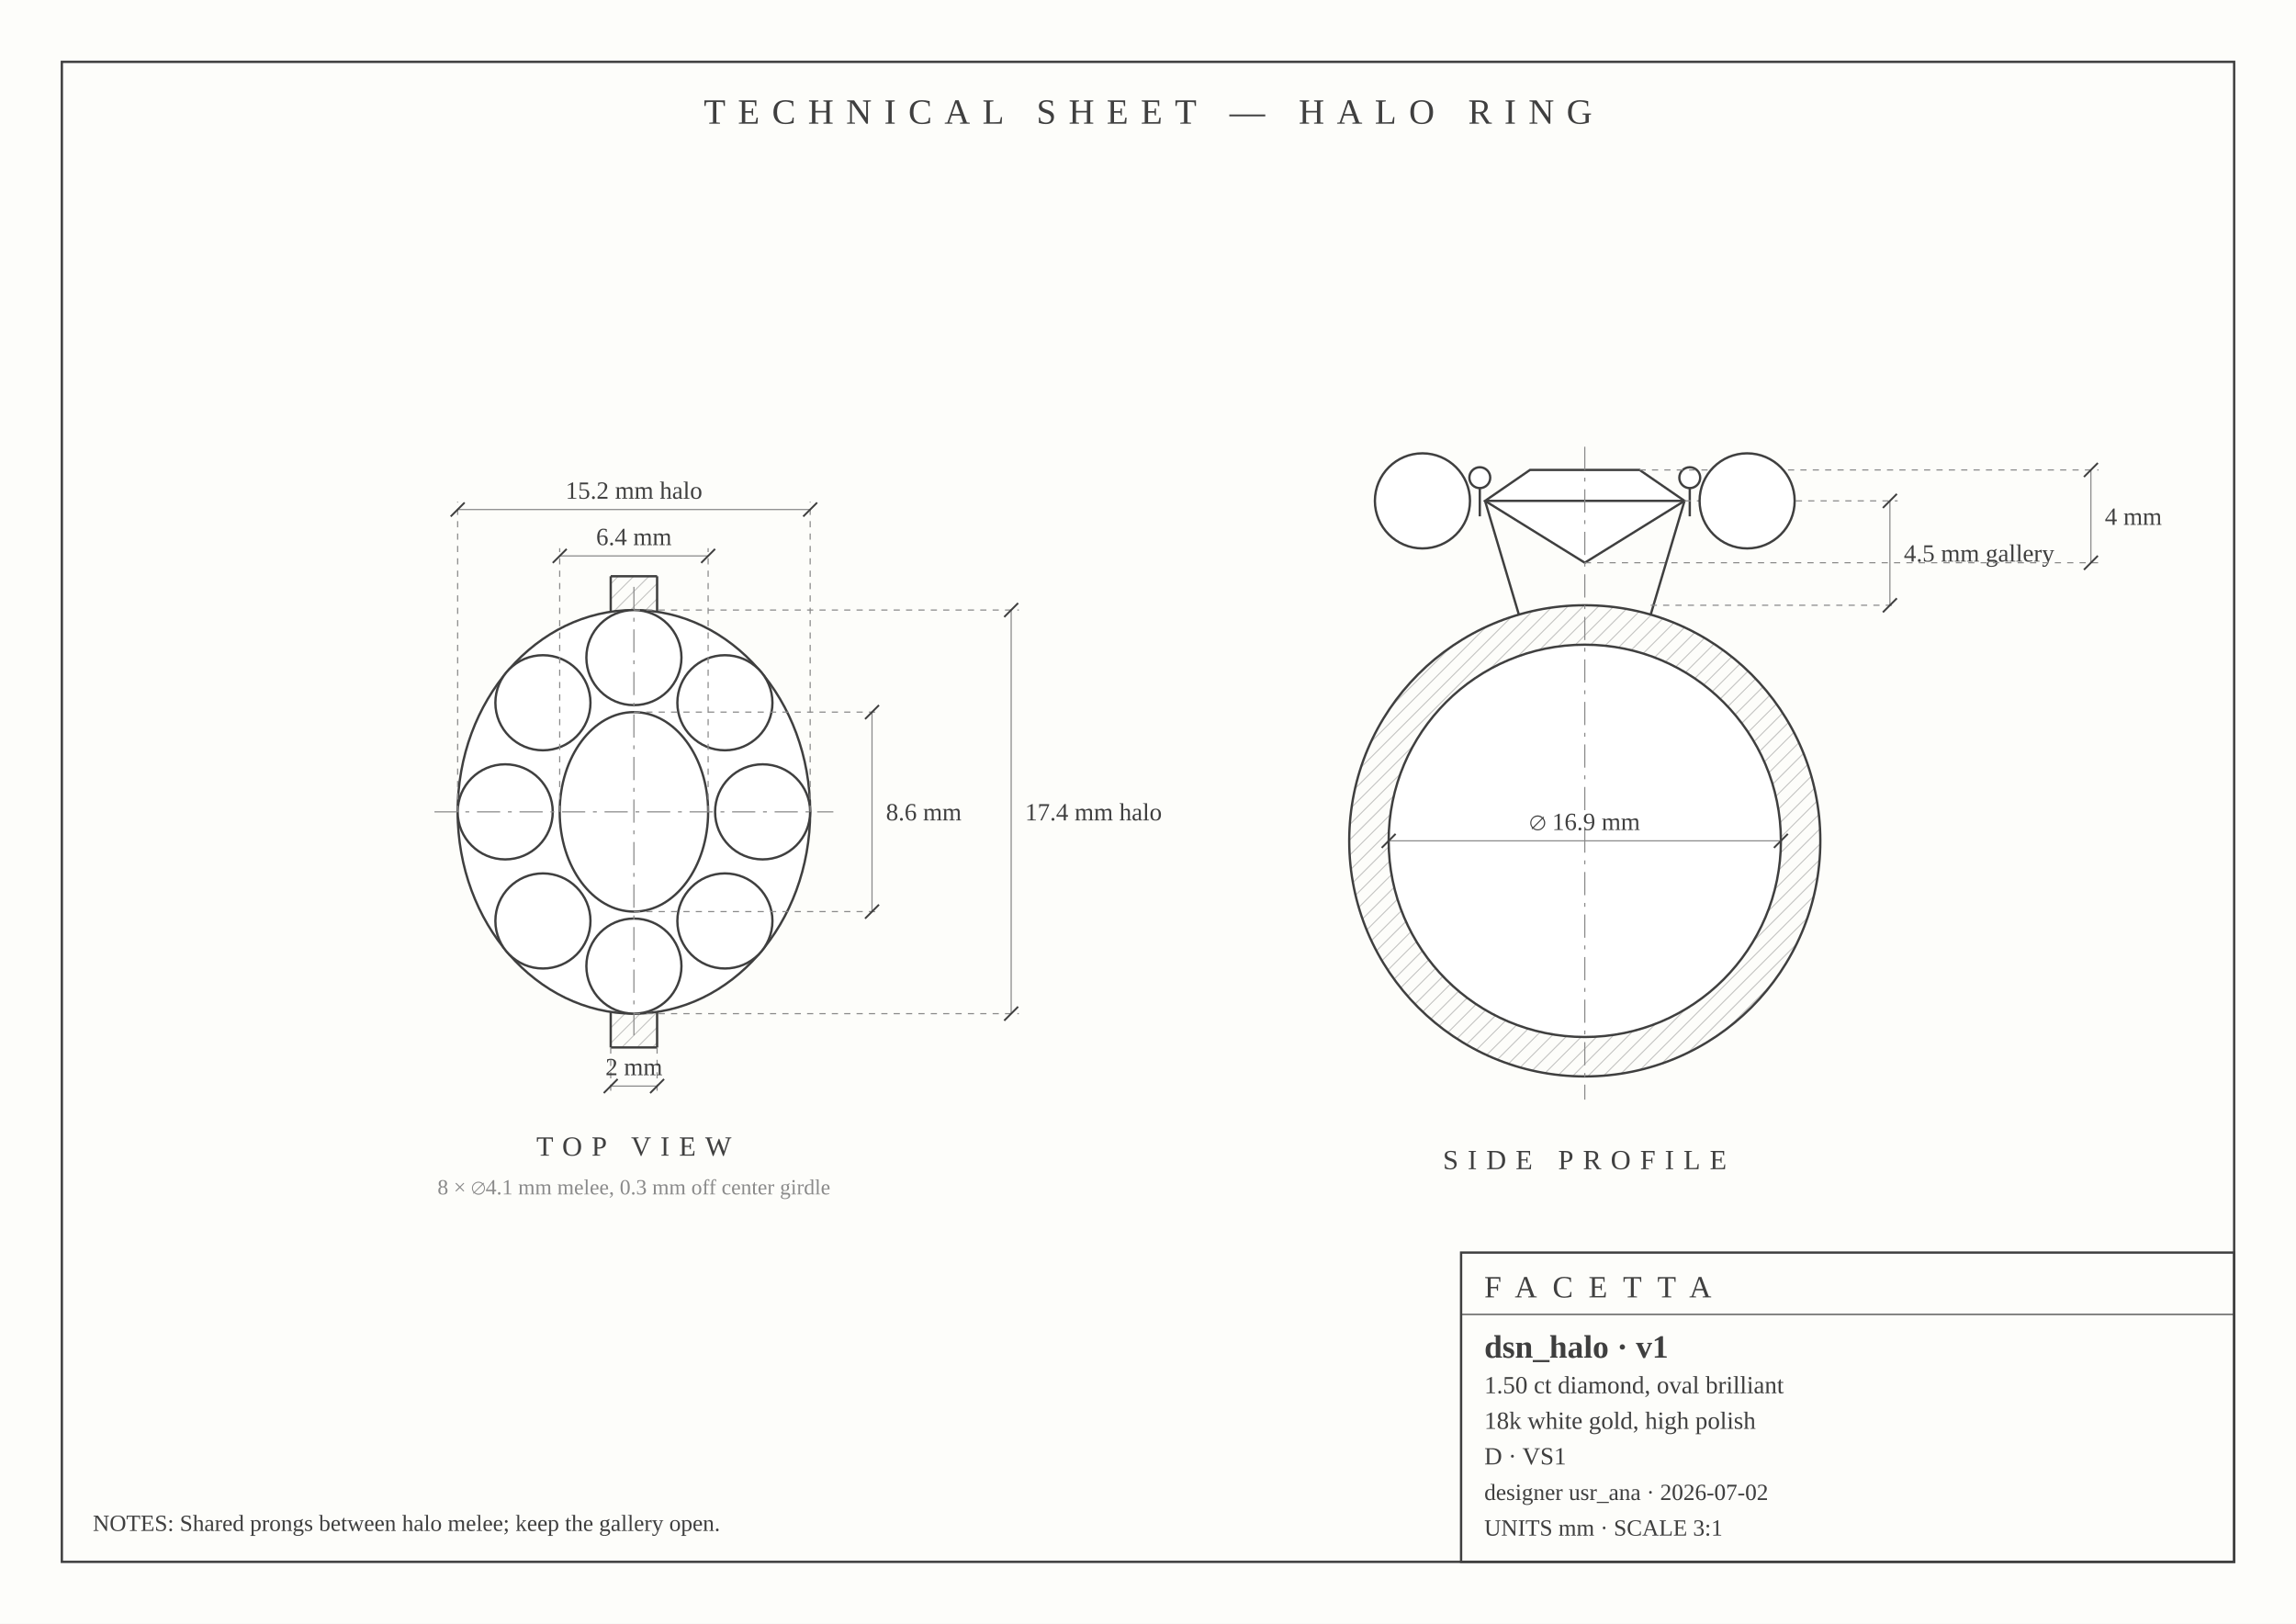
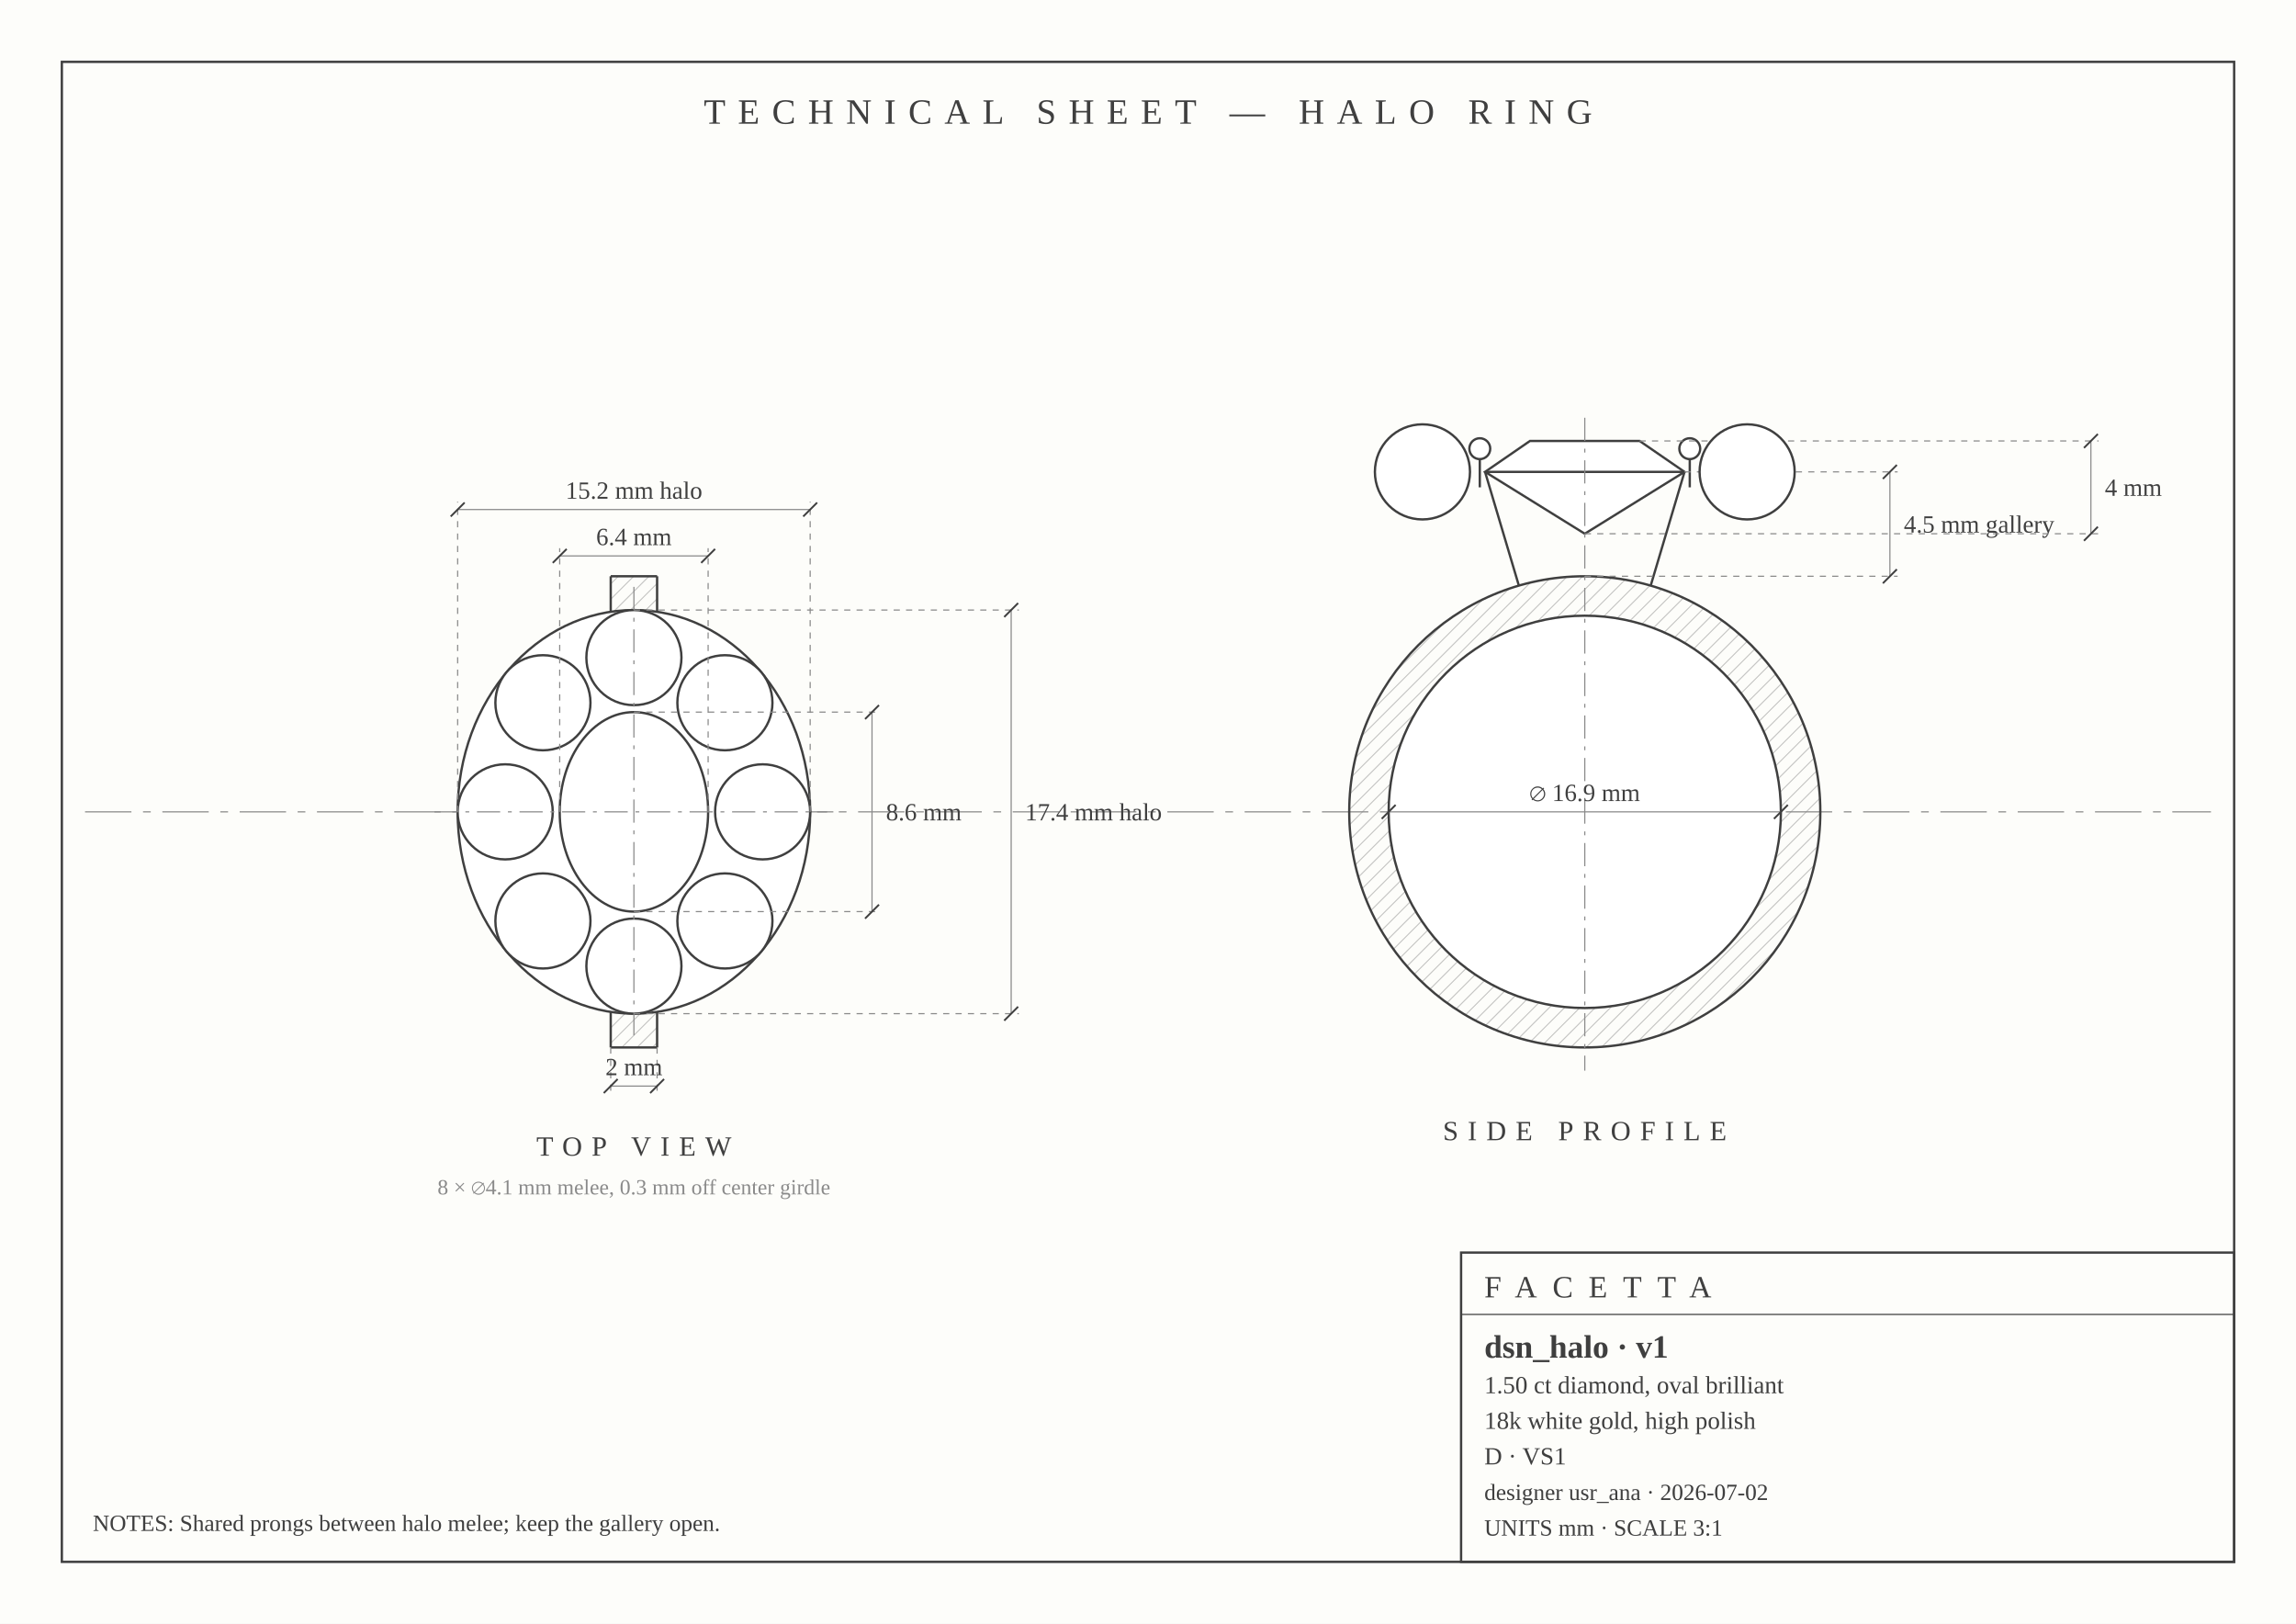
<svg xmlns="http://www.w3.org/2000/svg" viewBox="0 0 297 210" width="297mm" height="210mm" font-family="Georgia, 'Times New Roman', serif">
  <defs>
    <pattern id="hatch" width="1.4" height="1.4" patternTransform="rotate(45)" patternUnits="userSpaceOnUse">
      <line x1="0" y1="0" x2="0" y2="1.4" stroke="#8a8a8a" stroke-width="0.12" />
    </pattern>
  </defs>
  <rect x="0" y="0" width="297" height="210" fill="#fdfdfa" />
  <rect x="8" y="8" width="281" height="194" fill="none" stroke="#3f3f3f" stroke-width="0.3" />
  <text x="148.50" y="16.00" font-family="Georgia, 'Times New Roman', serif" font-size="4.6" fill="#3f3f3f" text-anchor="middle" letter-spacing="1.6">TECHNICAL SHEET — HALO RING</text>
+   <line x1="11.00" y1="105.00" x2="286.00" y2="105.00" stroke="#8a8a8a" stroke-width="0.15" stroke-dasharray="6 1.5 1 1.5" />
  <rect x="79.00" y="74.53" width="6.00" height="60.93" fill="url(#hatch)" stroke="none" />
  <line x1="79.00" y1="74.53" x2="79.00" y2="135.47" stroke="#3f3f3f" stroke-width="0.3" />
  <line x1="85.00" y1="74.53" x2="85.00" y2="135.47" stroke="#3f3f3f" stroke-width="0.3" />
  <line x1="79.00" y1="74.53" x2="85.00" y2="74.53" stroke="#3f3f3f" stroke-width="0.3" />
  <line x1="79.00" y1="135.47" x2="85.00" y2="135.47" stroke="#3f3f3f" stroke-width="0.3" />
  <ellipse cx="82.00" cy="105.00" rx="22.80" ry="26.10" fill="#ffffff" stroke="#3f3f3f" stroke-width="0.3" />
  <circle cx="82.00" cy="85.05" r="6.15" fill="#ffffff" stroke="#3f3f3f" stroke-width="0.3" />
  <circle cx="93.77" cy="90.89" r="6.15" fill="#ffffff" stroke="#3f3f3f" stroke-width="0.3" />
  <circle cx="98.65" cy="105.00" r="6.15" fill="#ffffff" stroke="#3f3f3f" stroke-width="0.3" />
  <circle cx="93.77" cy="119.11" r="6.15" fill="#ffffff" stroke="#3f3f3f" stroke-width="0.3" />
  <circle cx="82.00" cy="124.95" r="6.15" fill="#ffffff" stroke="#3f3f3f" stroke-width="0.3" />
  <circle cx="70.23" cy="119.11" r="6.15" fill="#ffffff" stroke="#3f3f3f" stroke-width="0.3" />
  <circle cx="65.35" cy="105.00" r="6.15" fill="#ffffff" stroke="#3f3f3f" stroke-width="0.3" />
  <circle cx="70.23" cy="90.89" r="6.15" fill="#ffffff" stroke="#3f3f3f" stroke-width="0.3" />
  <ellipse cx="82.00" cy="105.00" rx="9.60" ry="12.90" fill="#ffffff" stroke="#3f3f3f" stroke-width="0.3" />
  <line x1="82.00" y1="75.90" x2="82.00" y2="134.10" stroke="#8a8a8a" stroke-width="0.15" stroke-dasharray="3 1 0.5 1" />
  <line x1="56.20" y1="105.00" x2="107.80" y2="105.00" stroke="#8a8a8a" stroke-width="0.15" stroke-dasharray="3 1 0.5 1" />
  <line x1="72.40" y1="105.00" x2="72.40" y2="70.90" stroke="#8a8a8a" stroke-width="0.15" stroke-dasharray="0.8 0.8" />
  <line x1="91.60" y1="105.00" x2="91.60" y2="70.90" stroke="#8a8a8a" stroke-width="0.15" stroke-dasharray="0.8 0.8" />
  <line x1="72.40" y1="71.90" x2="91.60" y2="71.90" stroke="#8a8a8a" stroke-width="0.15" />
  <line x1="71.50" y1="72.80" x2="73.30" y2="71.00" stroke="#3f3f3f" stroke-width="0.24" />
  <line x1="90.70" y1="72.80" x2="92.50" y2="71.00" stroke="#3f3f3f" stroke-width="0.24" />
  <text x="82.00" y="70.50" font-family="Georgia, 'Times New Roman', serif" font-size="3.2" fill="#3f3f3f" text-anchor="middle">6.4 mm</text>
  <line x1="59.20" y1="105.00" x2="59.20" y2="64.90" stroke="#8a8a8a" stroke-width="0.15" stroke-dasharray="0.8 0.8" />
  <line x1="104.80" y1="105.00" x2="104.80" y2="64.90" stroke="#8a8a8a" stroke-width="0.15" stroke-dasharray="0.8 0.8" />
  <line x1="59.20" y1="65.90" x2="104.80" y2="65.90" stroke="#8a8a8a" stroke-width="0.15" />
  <line x1="58.30" y1="66.80" x2="60.10" y2="65.00" stroke="#3f3f3f" stroke-width="0.24" />
  <line x1="103.90" y1="66.80" x2="105.70" y2="65.00" stroke="#3f3f3f" stroke-width="0.24" />
  <text x="82.00" y="64.50" font-family="Georgia, 'Times New Roman', serif" font-size="3.2" fill="#3f3f3f" text-anchor="middle">15.2 mm halo</text>
  <line x1="82.00" y1="92.10" x2="113.80" y2="92.10" stroke="#8a8a8a" stroke-width="0.15" stroke-dasharray="0.8 0.8" />
  <line x1="82.00" y1="117.90" x2="113.80" y2="117.90" stroke="#8a8a8a" stroke-width="0.15" stroke-dasharray="0.8 0.8" />
  <line x1="112.80" y1="92.10" x2="112.80" y2="117.90" stroke="#8a8a8a" stroke-width="0.15" />
  <line x1="111.90" y1="93.00" x2="113.70" y2="91.20" stroke="#3f3f3f" stroke-width="0.24" />
  <line x1="111.90" y1="118.80" x2="113.70" y2="117.00" stroke="#3f3f3f" stroke-width="0.24" />
  <text x="114.60" y="106.10" font-family="Georgia, 'Times New Roman', serif" font-size="3.2" fill="#3f3f3f" text-anchor="start">8.6 mm</text>
  <line x1="82.00" y1="78.90" x2="131.80" y2="78.90" stroke="#8a8a8a" stroke-width="0.15" stroke-dasharray="0.8 0.8" />
  <line x1="82.00" y1="131.10" x2="131.80" y2="131.10" stroke="#8a8a8a" stroke-width="0.15" stroke-dasharray="0.8 0.8" />
  <line x1="130.80" y1="78.90" x2="130.80" y2="131.10" stroke="#8a8a8a" stroke-width="0.15" />
  <line x1="129.90" y1="79.80" x2="131.70" y2="78.00" stroke="#3f3f3f" stroke-width="0.24" />
  <line x1="129.90" y1="132.00" x2="131.70" y2="130.20" stroke="#3f3f3f" stroke-width="0.24" />
  <text x="132.60" y="106.10" font-family="Georgia, 'Times New Roman', serif" font-size="3.2" fill="#3f3f3f" text-anchor="start">17.4 mm halo</text>
  <line x1="79.00" y1="135.47" x2="79.00" y2="141.47" stroke="#8a8a8a" stroke-width="0.15" stroke-dasharray="0.8 0.8" />
  <line x1="85.00" y1="135.47" x2="85.00" y2="141.47" stroke="#8a8a8a" stroke-width="0.15" stroke-dasharray="0.8 0.8" />
  <line x1="79.00" y1="140.47" x2="85.00" y2="140.47" stroke="#8a8a8a" stroke-width="0.15" />
  <line x1="78.10" y1="141.37" x2="79.90" y2="139.56" stroke="#3f3f3f" stroke-width="0.24" />
  <line x1="84.10" y1="141.37" x2="85.90" y2="139.56" stroke="#3f3f3f" stroke-width="0.24" />
  <text x="82.00" y="139.06" font-family="Georgia, 'Times New Roman', serif" font-size="3.2" fill="#3f3f3f" text-anchor="middle">2 mm</text>
  <text x="82.00" y="149.47" font-family="Georgia, 'Times New Roman', serif" font-size="3.6" fill="#3f3f3f" text-anchor="middle" letter-spacing="1.2">TOP VIEW</text>
  <text x="82.00" y="154.47" font-family="Georgia, 'Times New Roman', serif" font-size="2.8" fill="#8a8a8a" text-anchor="middle">8 × ⌀4.1 mm melee, 0.3 mm off center girdle</text>
-   <circle cx="205.00" cy="108.75" r="30.47" fill="url(#hatch)" stroke="#3f3f3f" stroke-width="0.3" />
-   <circle cx="205.00" cy="108.75" r="25.37" fill="#ffffff" stroke="#3f3f3f" stroke-width="0.3" />
-   <line x1="196.47" y1="79.48" x2="192.10" y2="64.78" stroke="#3f3f3f" stroke-width="0.3" />
-   <line x1="213.53" y1="79.48" x2="217.90" y2="64.78" stroke="#3f3f3f" stroke-width="0.3" />
-   <polygon points="197.91,60.78 212.09,60.78 217.90,64.78 205.00,72.78 192.10,64.78" fill="#ffffff" stroke="#3f3f3f" stroke-width="0.3" />
-   <line x1="192.10" y1="64.78" x2="217.90" y2="64.78" stroke="#3f3f3f" stroke-width="0.3" />
-   <line x1="205.00" y1="57.78" x2="205.00" y2="142.22" stroke="#8a8a8a" stroke-width="0.15" stroke-dasharray="3 1 0.5 1" />
-   <line x1="191.42" y1="66.78" x2="191.42" y2="61.78" stroke="#3f3f3f" stroke-width="0.3" />
-   <circle cx="191.42" cy="61.78" r="1.35" fill="#ffffff" stroke="#3f3f3f" stroke-width="0.3" />
-   <line x1="218.58" y1="66.78" x2="218.58" y2="61.78" stroke="#3f3f3f" stroke-width="0.3" />
-   <circle cx="218.58" cy="61.78" r="1.35" fill="#ffffff" stroke="#3f3f3f" stroke-width="0.3" />
-   <line x1="179.63" y1="108.75" x2="230.37" y2="108.75" stroke="#8a8a8a" stroke-width="0.15" />
-   <line x1="178.73" y1="109.65" x2="180.53" y2="107.85" stroke="#3f3f3f" stroke-width="0.24" />
-   <line x1="229.47" y1="109.65" x2="231.27" y2="107.85" stroke="#3f3f3f" stroke-width="0.24" />
-   <text x="205.00" y="107.35" font-family="Georgia, 'Times New Roman', serif" font-size="3.2" fill="#3f3f3f" text-anchor="middle">⌀ 16.9 mm</text>
-   <line x1="217.90" y1="64.78" x2="245.47" y2="64.78" stroke="#8a8a8a" stroke-width="0.15" stroke-dasharray="0.8 0.8" />
-   <line x1="213.53" y1="78.28" x2="245.47" y2="78.28" stroke="#8a8a8a" stroke-width="0.15" stroke-dasharray="0.8 0.8" />
-   <line x1="244.47" y1="64.78" x2="244.47" y2="78.28" stroke="#8a8a8a" stroke-width="0.15" />
-   <line x1="243.56" y1="65.69" x2="245.37" y2="63.88" stroke="#3f3f3f" stroke-width="0.24" />
-   <line x1="243.56" y1="79.19" x2="245.37" y2="77.38" stroke="#3f3f3f" stroke-width="0.24" />
-   <text x="246.27" y="72.63" font-family="Georgia, 'Times New Roman', serif" font-size="3.2" fill="#3f3f3f" text-anchor="start">4.5 mm gallery</text>
-   <line x1="212.09" y1="60.78" x2="271.47" y2="60.78" stroke="#8a8a8a" stroke-width="0.15" stroke-dasharray="0.8 0.8" />
-   <line x1="205.00" y1="72.78" x2="271.47" y2="72.78" stroke="#8a8a8a" stroke-width="0.15" stroke-dasharray="0.8 0.8" />
-   <line x1="270.47" y1="60.78" x2="270.47" y2="72.78" stroke="#8a8a8a" stroke-width="0.15" />
-   <line x1="269.57" y1="61.68" x2="271.37" y2="59.88" stroke="#3f3f3f" stroke-width="0.24" />
-   <line x1="269.57" y1="73.69" x2="271.37" y2="71.88" stroke="#3f3f3f" stroke-width="0.24" />
-   <text x="272.27" y="67.88" font-family="Georgia, 'Times New Roman', serif" font-size="3.2" fill="#3f3f3f" text-anchor="start">4 mm</text>
-   <text x="205.00" y="151.22" font-family="Georgia, 'Times New Roman', serif" font-size="3.6" fill="#3f3f3f" text-anchor="middle" letter-spacing="1.2">SIDE PROFILE</text>
-   <circle cx="184.00" cy="64.78" r="6.15" fill="#ffffff" stroke="#3f3f3f" stroke-width="0.3" />
-   <circle cx="226.00" cy="64.78" r="6.15" fill="#ffffff" stroke="#3f3f3f" stroke-width="0.3" />
+   <circle cx="205.00" cy="105.00" r="30.47" fill="url(#hatch)" stroke="#3f3f3f" stroke-width="0.3" />
+   <circle cx="205.00" cy="105.00" r="25.37" fill="#ffffff" stroke="#3f3f3f" stroke-width="0.3" />
+   <line x1="196.47" y1="75.73" x2="192.10" y2="61.03" stroke="#3f3f3f" stroke-width="0.3" />
+   <line x1="213.53" y1="75.73" x2="217.90" y2="61.03" stroke="#3f3f3f" stroke-width="0.3" />
+   <polygon points="197.91,57.03 212.09,57.03 217.90,61.03 205.00,69.03 192.10,61.03" fill="#ffffff" stroke="#3f3f3f" stroke-width="0.3" />
+   <line x1="192.10" y1="61.03" x2="217.90" y2="61.03" stroke="#3f3f3f" stroke-width="0.3" />
+   <line x1="205.00" y1="54.03" x2="205.00" y2="138.47" stroke="#8a8a8a" stroke-width="0.15" stroke-dasharray="3 1 0.5 1" />
+   <line x1="191.42" y1="63.03" x2="191.42" y2="58.03" stroke="#3f3f3f" stroke-width="0.3" />
+   <circle cx="191.42" cy="58.03" r="1.35" fill="#ffffff" stroke="#3f3f3f" stroke-width="0.3" />
+   <line x1="218.58" y1="63.03" x2="218.58" y2="58.03" stroke="#3f3f3f" stroke-width="0.3" />
+   <circle cx="218.58" cy="58.03" r="1.35" fill="#ffffff" stroke="#3f3f3f" stroke-width="0.3" />
+   <line x1="179.63" y1="105.00" x2="230.37" y2="105.00" stroke="#8a8a8a" stroke-width="0.15" />
+   <line x1="178.73" y1="105.90" x2="180.53" y2="104.10" stroke="#3f3f3f" stroke-width="0.24" />
+   <line x1="229.47" y1="105.90" x2="231.27" y2="104.10" stroke="#3f3f3f" stroke-width="0.24" />
+   <text x="205.00" y="103.60" font-family="Georgia, 'Times New Roman', serif" font-size="3.2" fill="#3f3f3f" text-anchor="middle">⌀ 16.9 mm</text>
+   <line x1="217.90" y1="61.03" x2="245.47" y2="61.03" stroke="#8a8a8a" stroke-width="0.15" stroke-dasharray="0.8 0.8" />
+   <line x1="205.00" y1="74.53" x2="245.47" y2="74.53" stroke="#8a8a8a" stroke-width="0.15" stroke-dasharray="0.8 0.8" />
+   <line x1="244.47" y1="61.03" x2="244.47" y2="74.53" stroke="#8a8a8a" stroke-width="0.15" />
+   <line x1="243.56" y1="61.93" x2="245.37" y2="60.13" stroke="#3f3f3f" stroke-width="0.24" />
+   <line x1="243.56" y1="75.44" x2="245.37" y2="73.63" stroke="#3f3f3f" stroke-width="0.24" />
+   <text x="246.27" y="68.88" font-family="Georgia, 'Times New Roman', serif" font-size="3.2" fill="#3f3f3f" text-anchor="start">4.5 mm gallery</text>
+   <line x1="212.09" y1="57.03" x2="271.47" y2="57.03" stroke="#8a8a8a" stroke-width="0.15" stroke-dasharray="0.8 0.8" />
+   <line x1="205.00" y1="69.03" x2="271.47" y2="69.03" stroke="#8a8a8a" stroke-width="0.15" stroke-dasharray="0.8 0.8" />
+   <line x1="270.47" y1="57.03" x2="270.47" y2="69.03" stroke="#8a8a8a" stroke-width="0.15" />
+   <line x1="269.57" y1="57.93" x2="271.37" y2="56.13" stroke="#3f3f3f" stroke-width="0.24" />
+   <line x1="269.57" y1="69.94" x2="271.37" y2="68.13" stroke="#3f3f3f" stroke-width="0.24" />
+   <text x="272.27" y="64.13" font-family="Georgia, 'Times New Roman', serif" font-size="3.2" fill="#3f3f3f" text-anchor="start">4 mm</text>
+   <text x="205.00" y="147.47" font-family="Georgia, 'Times New Roman', serif" font-size="3.6" fill="#3f3f3f" text-anchor="middle" letter-spacing="1.2">SIDE PROFILE</text>
+   <circle cx="184.00" cy="61.03" r="6.15" fill="#ffffff" stroke="#3f3f3f" stroke-width="0.3" />
+   <circle cx="226.00" cy="61.03" r="6.15" fill="#ffffff" stroke="#3f3f3f" stroke-width="0.3" />
  <rect x="189.00" y="162.00" width="100" height="40" fill="none" stroke="#3f3f3f" stroke-width="0.3" />
  <line x1="189.00" y1="170.00" x2="289.00" y2="170.00" stroke="#3f3f3f" stroke-width="0.15" />
  <text x="192.00" y="167.80" font-family="Georgia, 'Times New Roman', serif" font-size="4.0" fill="#3f3f3f" text-anchor="start" letter-spacing="2.0">FACETTA</text>
  <text x="192.00" y="175.60" font-family="Georgia, 'Times New Roman', serif" font-size="4.2" fill="#3f3f3f" text-anchor="start" font-weight="bold">dsn_halo  ·  v1</text>
  <text x="192.00" y="180.20" font-family="Georgia, 'Times New Roman', serif" font-size="3.2" fill="#3f3f3f" text-anchor="start">1.50 ct diamond, oval brilliant</text>
  <text x="192.00" y="184.80" font-family="Georgia, 'Times New Roman', serif" font-size="3.2" fill="#3f3f3f" text-anchor="start">18k white gold, high polish</text>
  <text x="192.00" y="189.40" font-family="Georgia, 'Times New Roman', serif" font-size="3.2" fill="#3f3f3f" text-anchor="start">D  ·  VS1</text>
  <text x="192.00" y="194.00" font-family="Georgia, 'Times New Roman', serif" font-size="3.0" fill="#3f3f3f" text-anchor="start">designer usr_ana  ·  2026-07-02</text>
  <text x="192.00" y="198.60" font-family="Georgia, 'Times New Roman', serif" font-size="3.0" fill="#3f3f3f" text-anchor="start">UNITS mm  ·  SCALE 3:1</text>
  <text x="12.00" y="198.00" font-family="Georgia, 'Times New Roman', serif" font-size="3.0" fill="#3f3f3f" text-anchor="start">NOTES: Shared prongs between halo melee; keep the gallery open.</text>
</svg>
